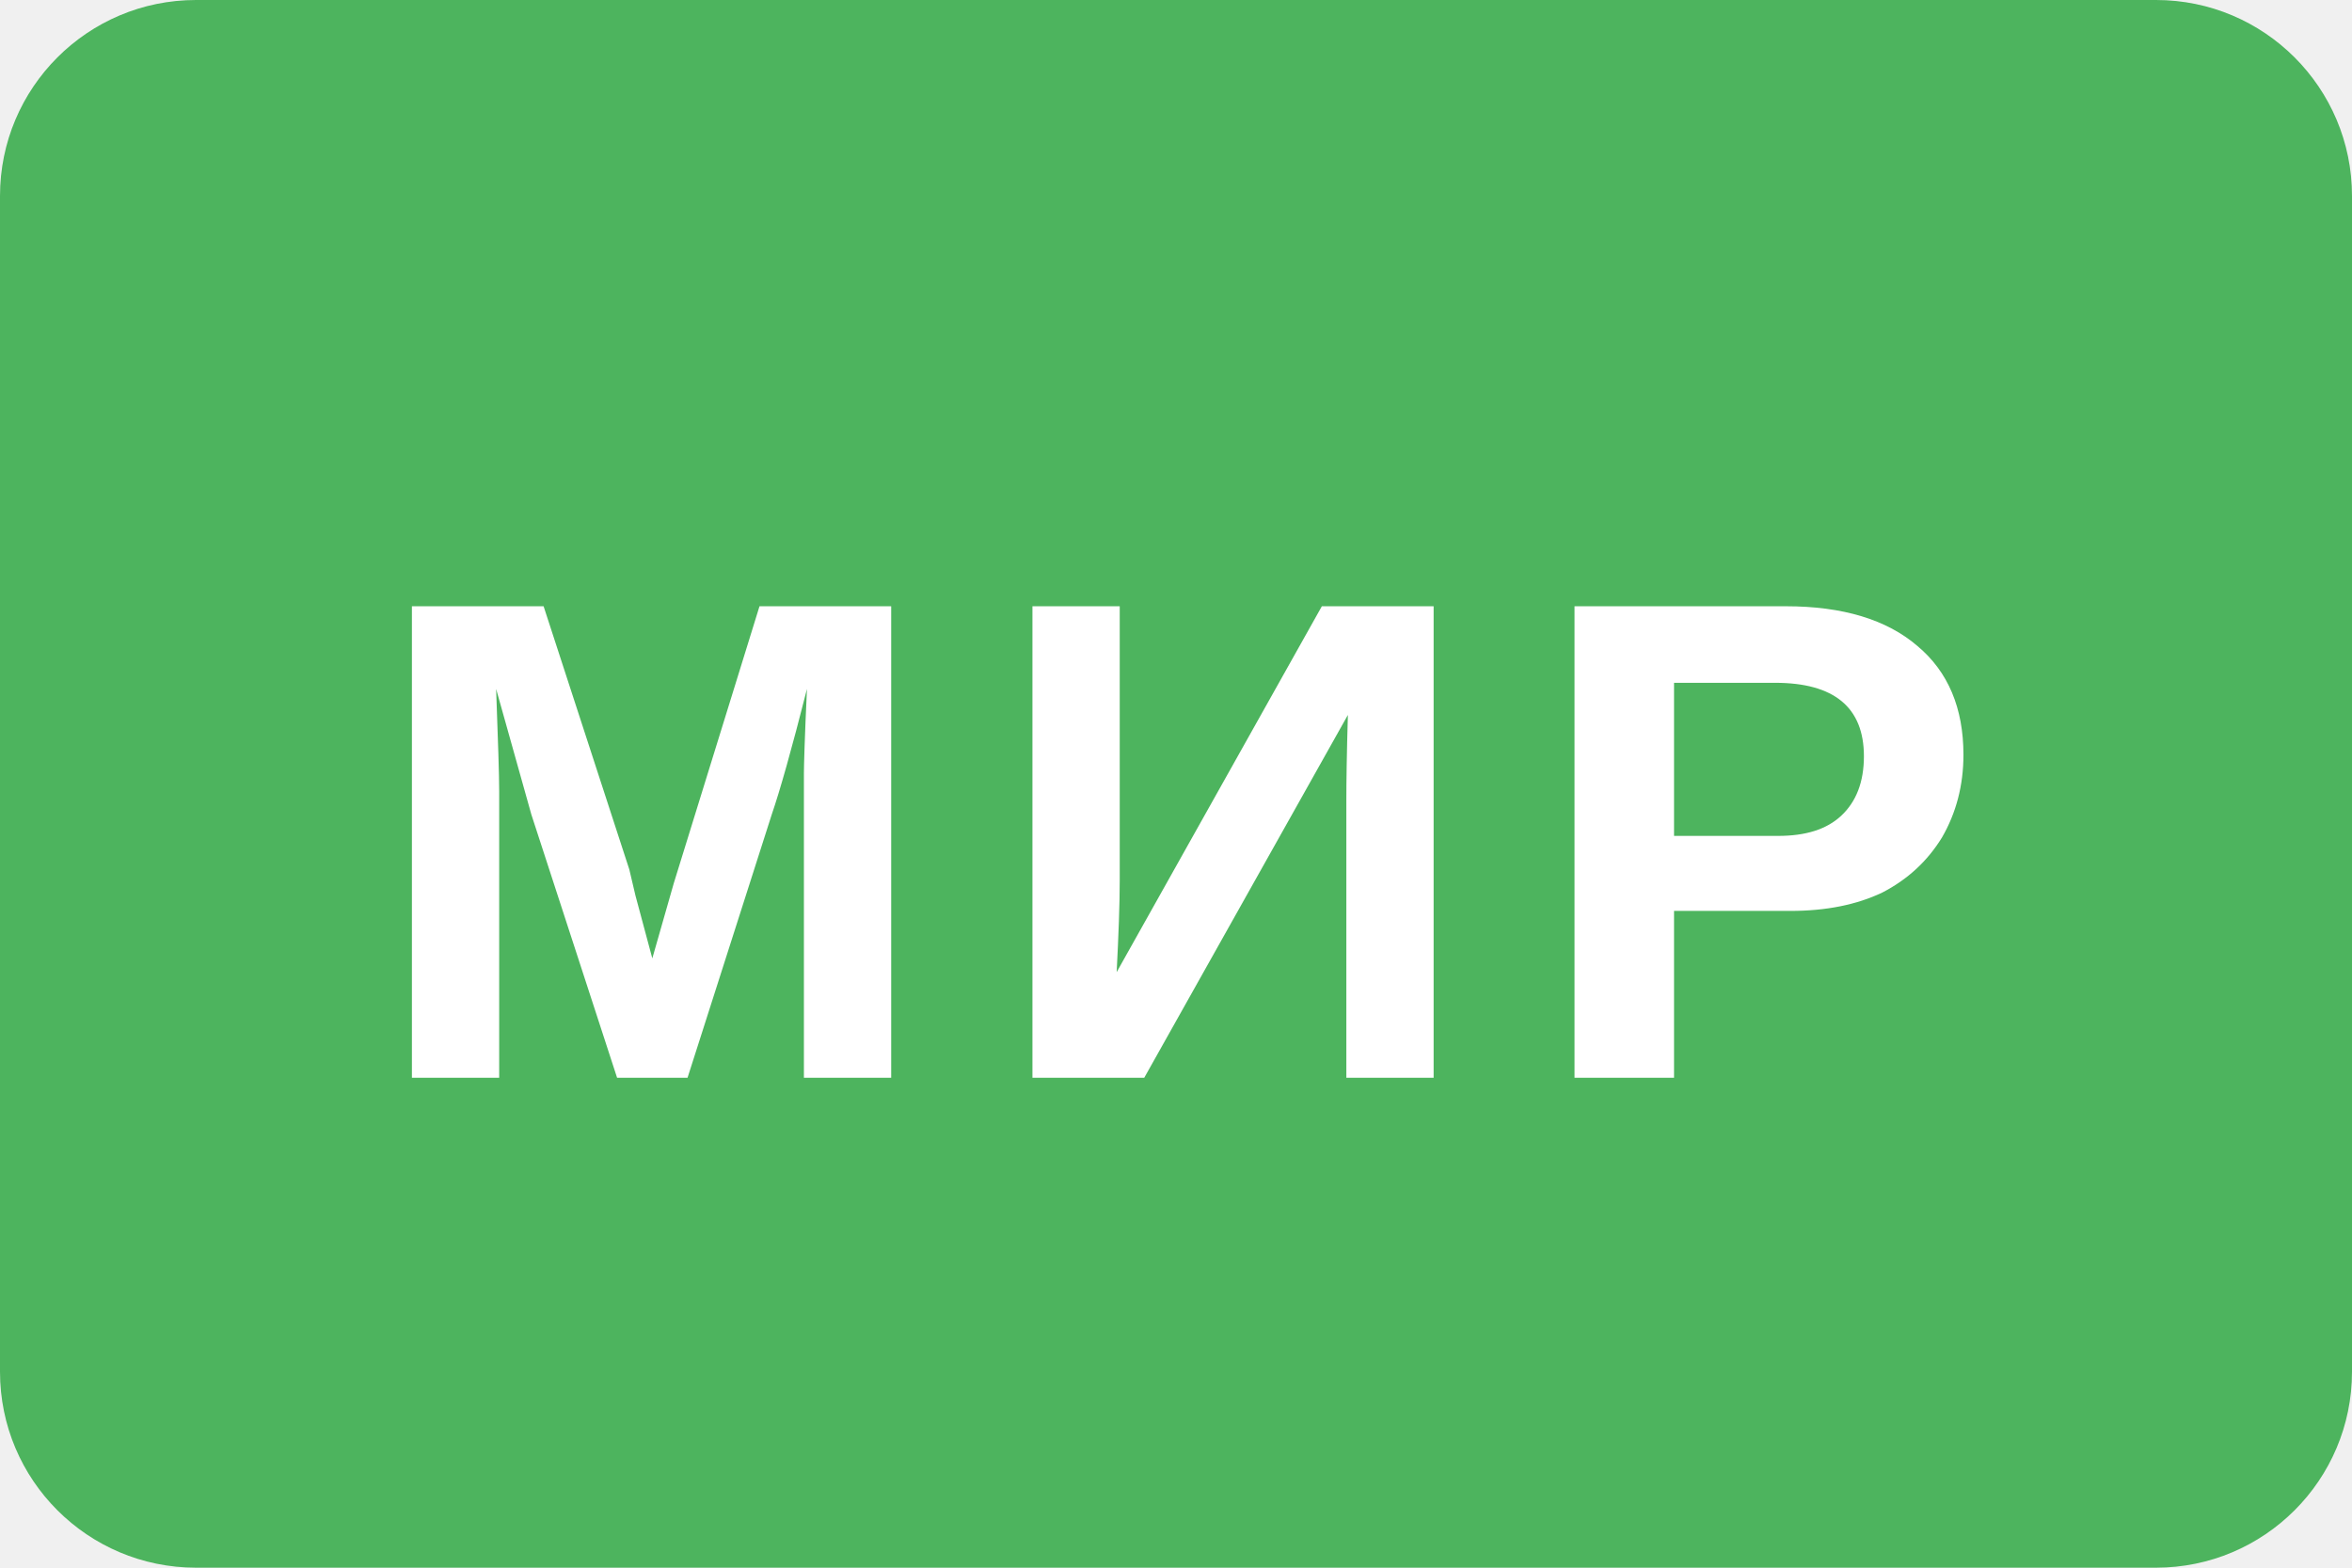
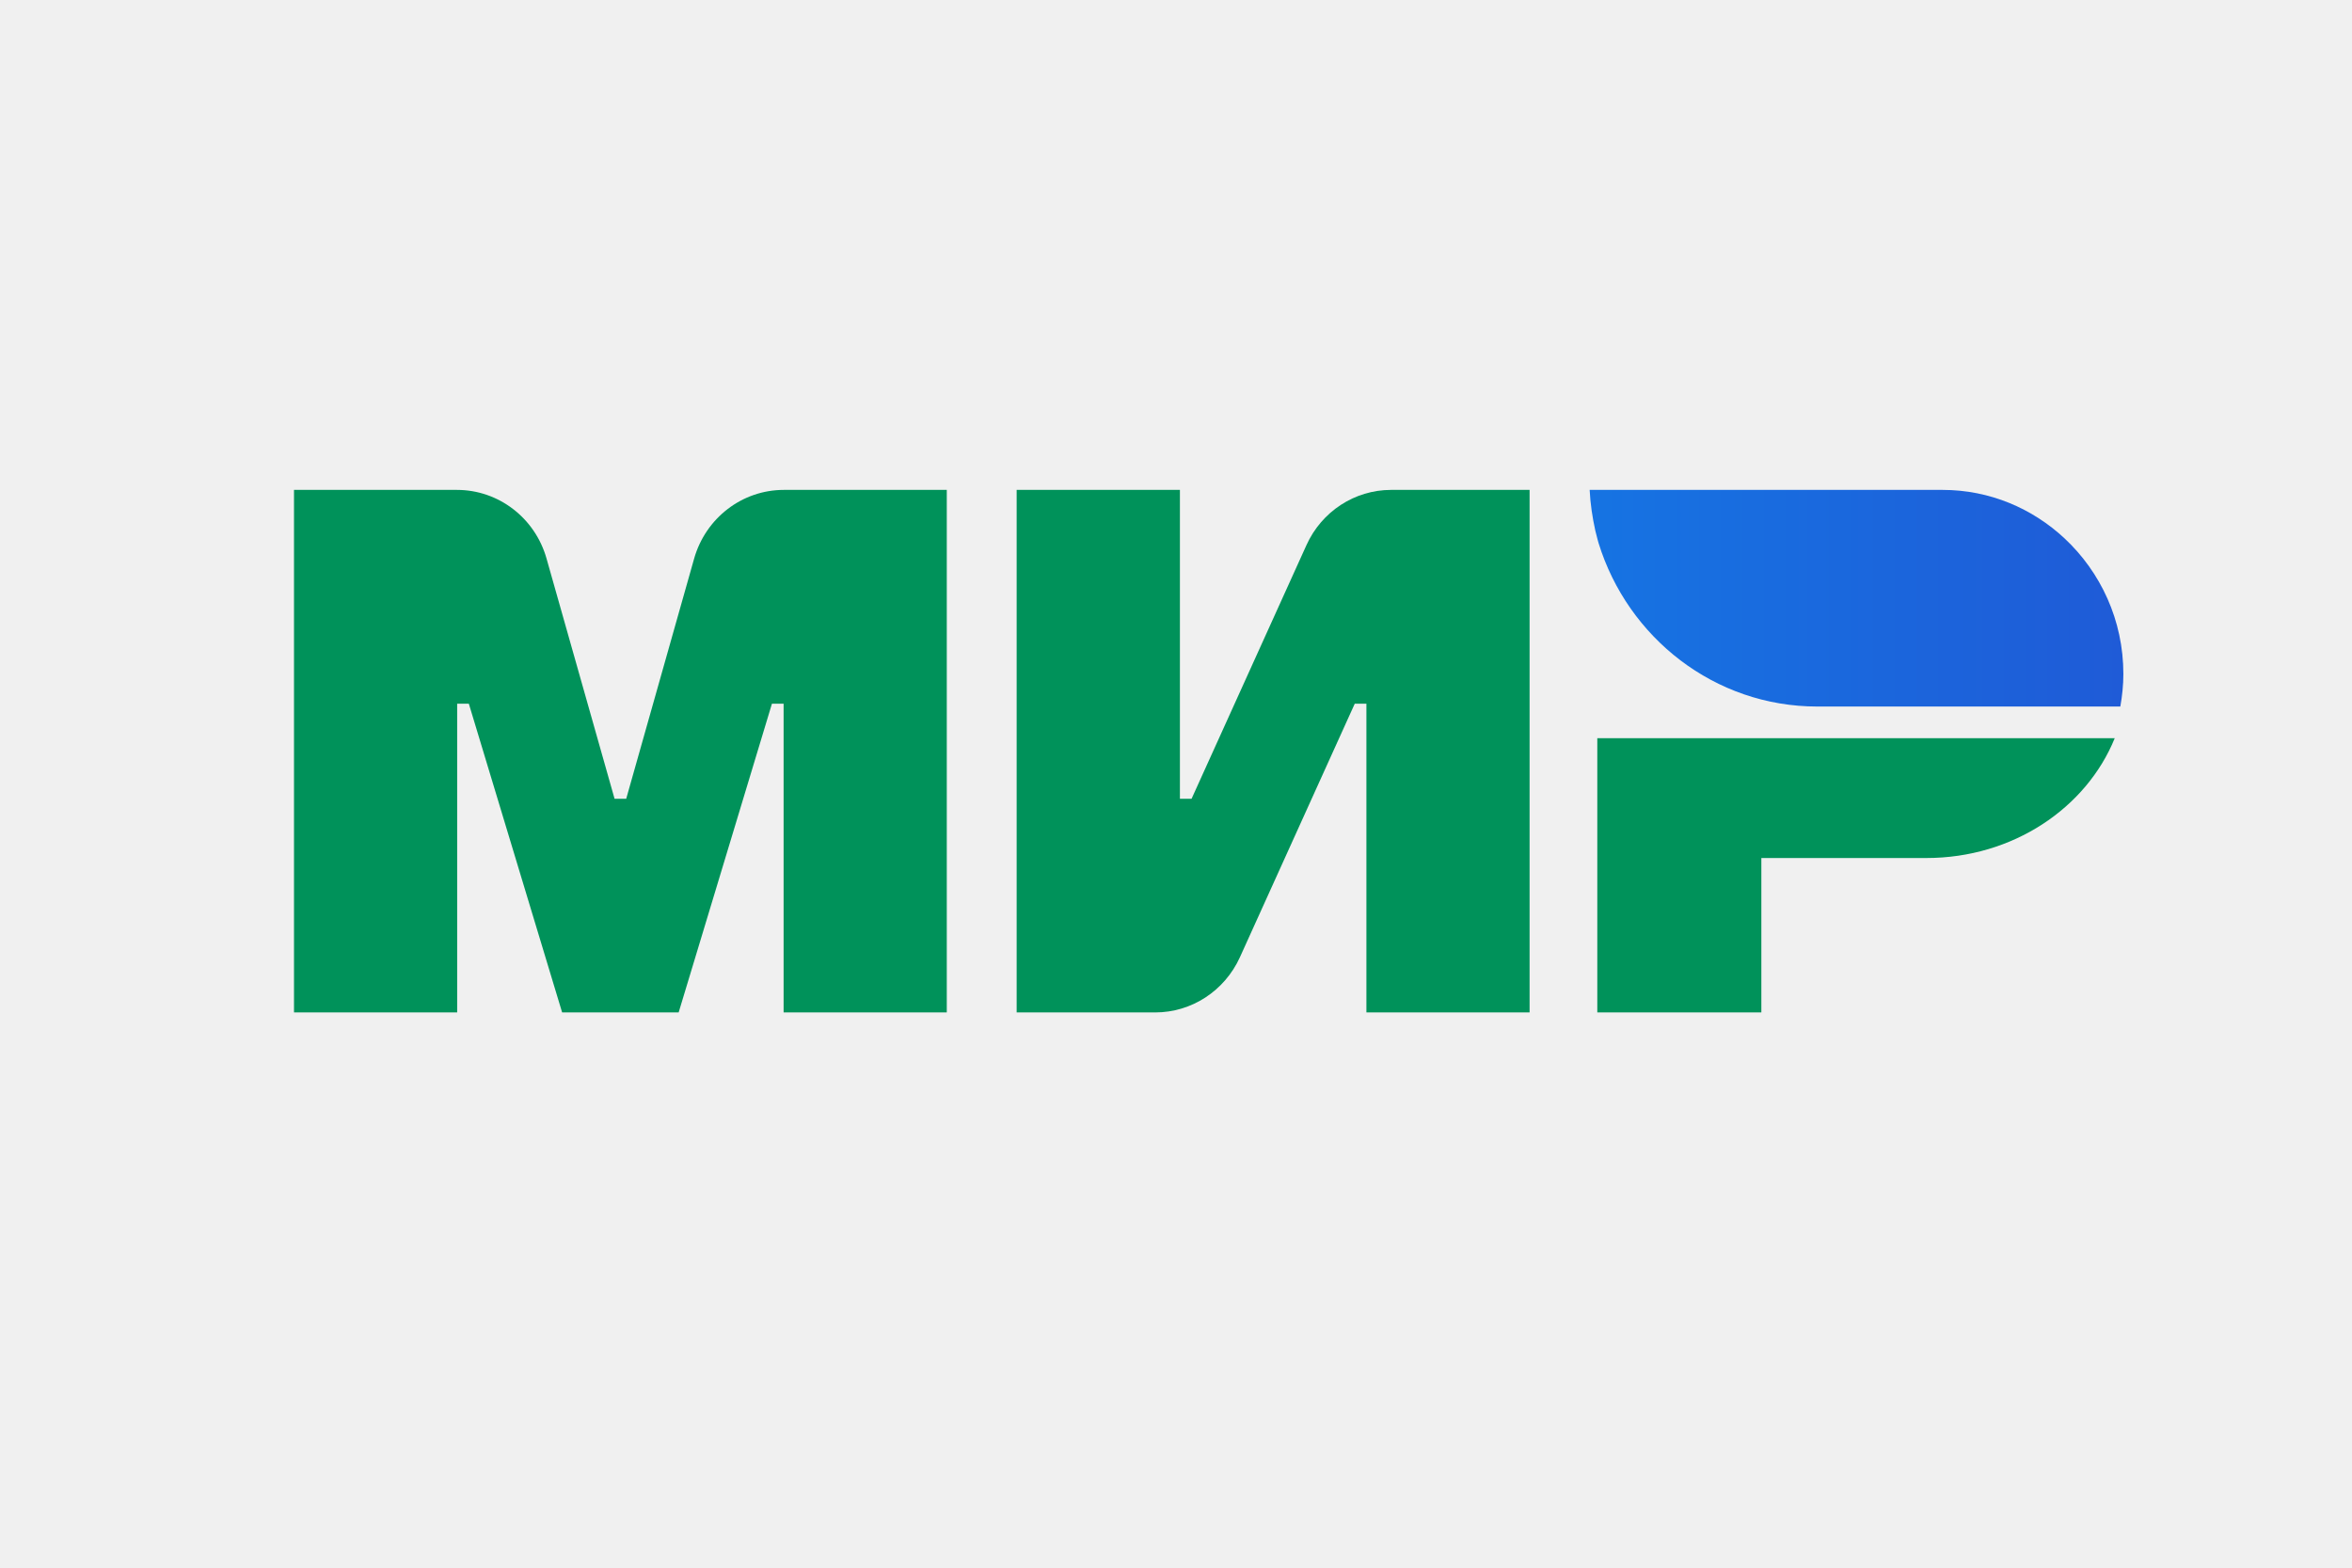
<svg xmlns="http://www.w3.org/2000/svg" width="24" height="16" viewBox="0 0 24 16" fill="none">
-   <rect width="24" height="16" rx="2" fill="#4DB45E" />
-   <text x="12" y="11" text-anchor="middle" fill="white" font-family="Arial, Helvetica, sans-serif" font-size="7" font-weight="800" letter-spacing="0.5">МИР</text>
+   <path d="M21.067 5.495C20.739 5.189 20.303 5 19.823 5H16.221C16.228 5.143 16.249 5.282 16.279 5.417C16.287 5.447 16.294 5.477 16.302 5.507C16.305 5.519 16.309 5.531 16.312 5.543C16.611 6.51 17.497 7.211 18.544 7.211H21.636C21.655 7.103 21.667 6.992 21.667 6.879C21.667 6.33 21.435 5.839 21.067 5.495Z" fill="url(#paint0_linear_1478_87904)" />
+   <path d="M16.299 7.534V10.333H17.973V8.757H19.658C20.538 8.757 21.289 8.248 21.579 7.534H16.299Z" fill="#00925A" />
+   <path d="M13.331 5.564L12.159 8.152H12.04V5H10.374V10.333H11.788C12.159 10.333 12.496 10.113 12.652 9.77L13.824 7.182H13.943V10.333H15.608V5H14.195C13.824 5 13.486 5.22 13.331 5.564Z" fill="#00925A" />
+   <path d="M5.577 5.701L6.271 8.152H6.39L7.083 5.701C7.201 5.286 7.574 5 7.998 5H9.661V10.333H7.996V7.182H7.877L6.925 10.333H5.736L4.784 7.182H4.665V10.333H3V5H4.663C5.087 5 5.46 5.286 5.577 5.701Z" fill="#00925A" />
+   <defs>
+     <linearGradient id="paint0_linear_1478_87904" x1="21.667" y1="7.667" x2="3" y2="7.667" gradientUnits="userSpaceOnUse">
+       <stop stop-color="#1F5BD7" />
+       <stop offset="1" stop-color="#00AFFF" />
+     </linearGradient>
+   </defs>
</svg>
